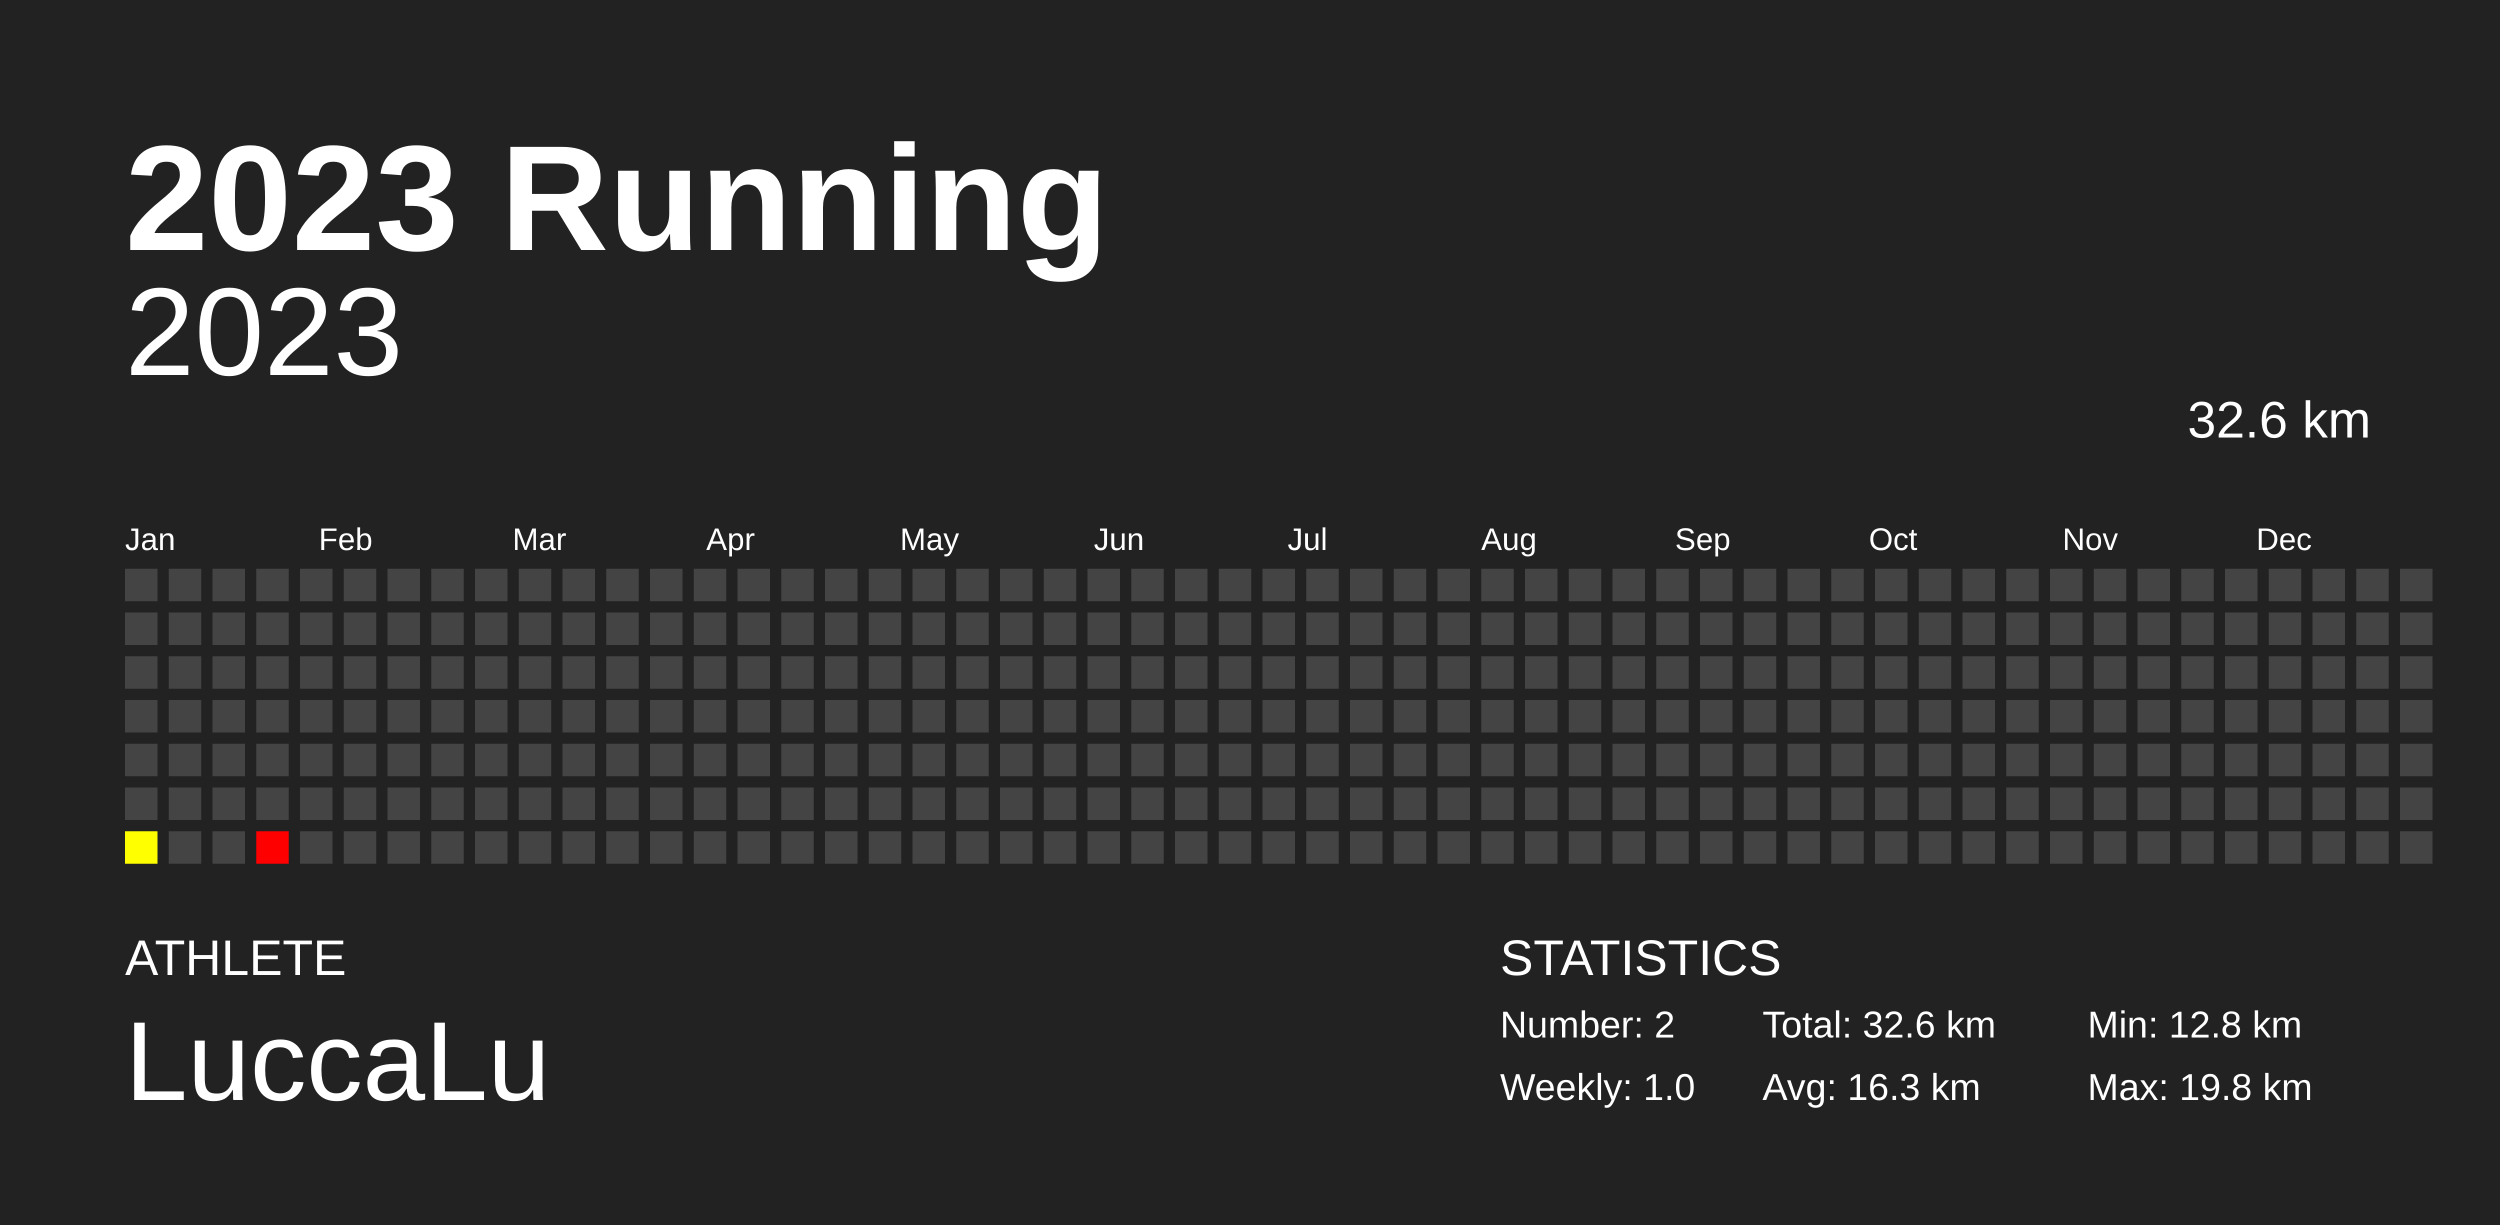
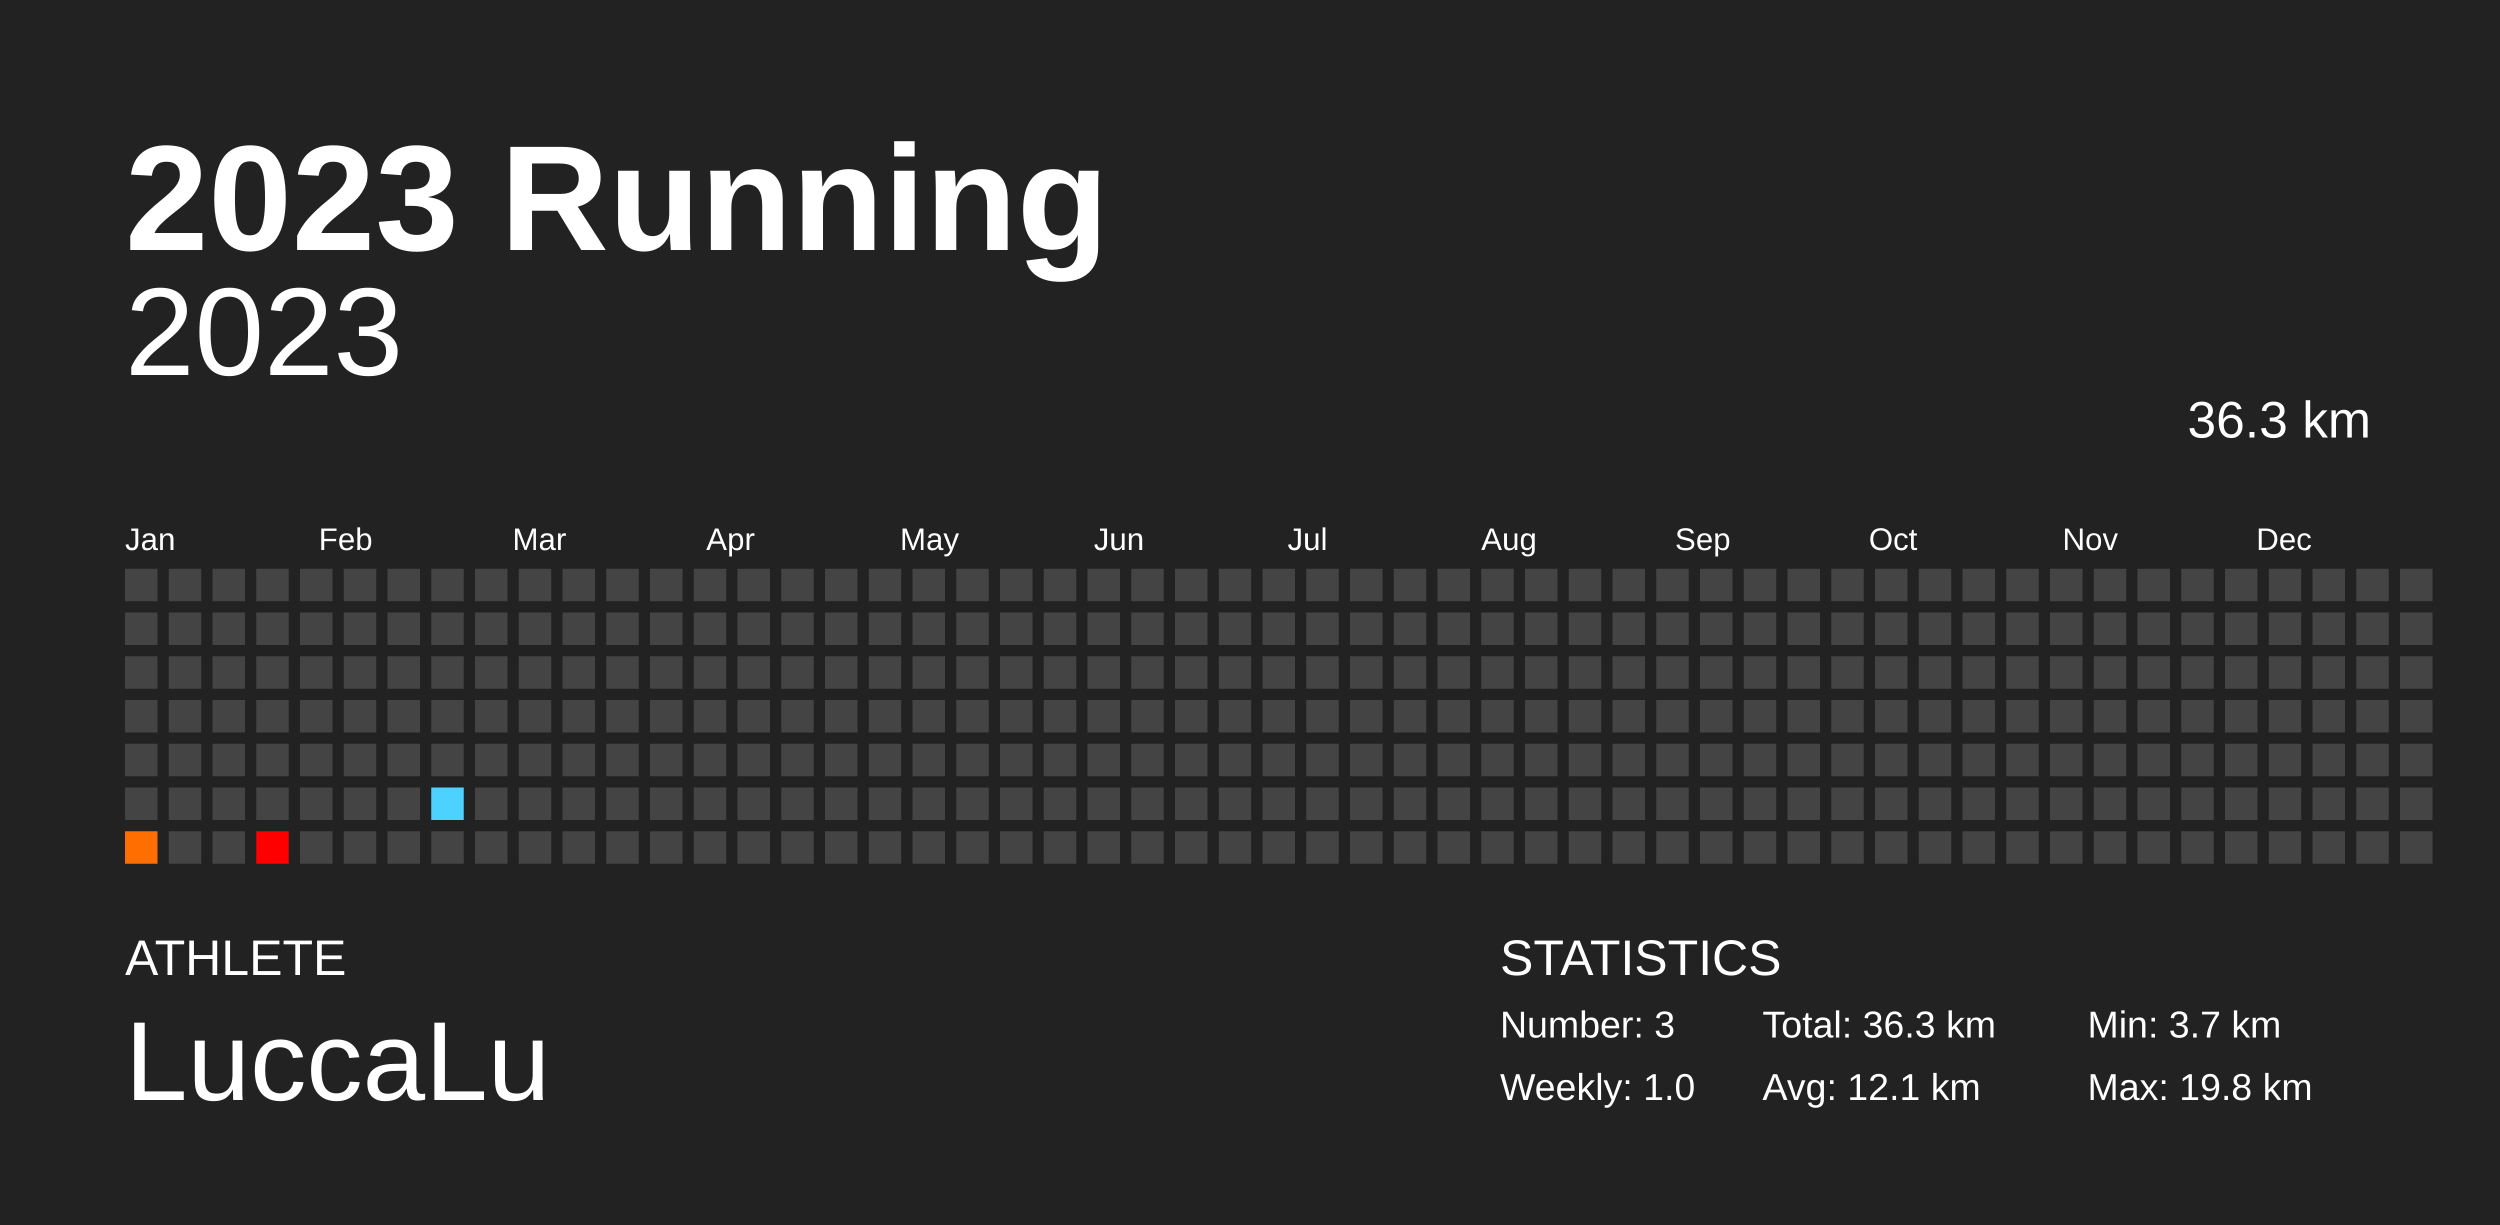
<svg xmlns="http://www.w3.org/2000/svg" baseProfile="full" height="98mm" version="1.1" viewBox="0,0,200,98" width="200mm">
  <defs />
  <rect fill="#222222" height="98" width="200" x="0" y="0" />
  <text fill="#FFFFFF" style="font-size:12px; font-family:Arial; font-weight:bold;" x="10" y="20">2023 Running</text>
  <text fill="#FFFFFF" style="font-size:4px; font-family:Arial" x="10" y="78">ATHLETE</text>
  <text fill="#FFFFFF" style="font-size:9px; font-family:Arial" x="10" y="88">LuccaLu</text>
  <text fill="#FFFFFF" style="font-size:4px; font-family:Arial" x="120" y="78">STATISTICS</text>
-   <text fill="#FFFFFF" style="font-size:3px; font-family:Arial" x="120" y="83">Number: 2</text>
+   <text fill="#FFFFFF" style="font-size:3px; font-family:Arial" x="120" y="83">Number: 3</text>
  <text fill="#FFFFFF" style="font-size:3px; font-family:Arial" x="120" y="88">Weekly: 1.0</text>
-   <text fill="#FFFFFF" style="font-size:3px; font-family:Arial" x="141" y="83">Total: 32.6 km</text>
-   <text fill="#FFFFFF" style="font-size:3px; font-family:Arial" x="141" y="88">Avg: 16.3 km</text>
-   <text fill="#FFFFFF" style="font-size:3px; font-family:Arial" x="167" y="83">Min: 12.8 km</text>
+   <text fill="#FFFFFF" style="font-size:3px; font-family:Arial" x="141" y="83">Total: 36.3 km</text>
+   <text fill="#FFFFFF" style="font-size:3px; font-family:Arial" x="141" y="88">Avg: 12.1 km</text>
+   <text fill="#FFFFFF" style="font-size:3px; font-family:Arial" x="167" y="83">Min: 3.7 km</text>
  <text fill="#FFFFFF" style="font-size:3px; font-family:Arial" x="167" y="88">Max: 19.8 km</text>
  <text alignment-baseline="hanging" fill="#FFFFFF" style="font-size:10.0px; font-family:Arial;" x="10" y="30">2023</text>
-   <text alignment-baseline="hanging" fill="#FFFFFF" style="font-size:4.125px; font-family:Arial;" x="175" y="35">32.6 km</text>
+   <text alignment-baseline="hanging" fill="#FFFFFF" style="font-size:4.125px; font-family:Arial;" x="175" y="35">36.3 km</text>
  <text fill="#FFFFFF" style="font-size:2.5px; font-family:Arial" x="10.0" y="44">Jan</text>
  <text fill="#FFFFFF" style="font-size:2.5px; font-family:Arial" x="25.5" y="44">Feb</text>
  <text fill="#FFFFFF" style="font-size:2.5px; font-family:Arial" x="41.0" y="44">Mar</text>
  <text fill="#FFFFFF" style="font-size:2.5px; font-family:Arial" x="56.5" y="44">Apr</text>
  <text fill="#FFFFFF" style="font-size:2.5px; font-family:Arial" x="72.0" y="44">May</text>
  <text fill="#FFFFFF" style="font-size:2.5px; font-family:Arial" x="87.5" y="44">Jun</text>
  <text fill="#FFFFFF" style="font-size:2.5px; font-family:Arial" x="103.0" y="44">Jul</text>
  <text fill="#FFFFFF" style="font-size:2.5px; font-family:Arial" x="118.5" y="44">Aug</text>
  <text fill="#FFFFFF" style="font-size:2.5px; font-family:Arial" x="134.0" y="44">Sep</text>
  <text fill="#FFFFFF" style="font-size:2.5px; font-family:Arial" x="149.5" y="44">Oct</text>
  <text fill="#FFFFFF" style="font-size:2.5px; font-family:Arial" x="165.0" y="44">Nov</text>
  <text fill="#FFFFFF" style="font-size:2.5px; font-family:Arial" x="180.5" y="44">Dec</text>
  <rect fill="#444444" height="2.6" width="2.6" x="10.0" y="45.5" />
  <rect fill="#444444" height="2.6" width="2.6" x="10.0" y="49.0" />
  <rect fill="#444444" height="2.6" width="2.6" x="10.0" y="52.5" />
  <rect fill="#444444" height="2.6" width="2.6" x="10.0" y="56.0" />
  <rect fill="#444444" height="2.6" width="2.6" x="10.0" y="59.5" />
  <rect fill="#444444" height="2.6" width="2.6" x="10.0" y="63.0" />
-   <rect fill="#ffff00" height="2.6" width="2.6" x="10.0" y="66.5" />
+   <rect fill="#ff6e00" height="2.6" width="2.6" x="10.0" y="66.5" />
  <rect fill="#444444" height="2.6" width="2.6" x="13.5" y="45.5" />
  <rect fill="#444444" height="2.6" width="2.6" x="13.5" y="49.0" />
  <rect fill="#444444" height="2.6" width="2.6" x="13.5" y="52.5" />
  <rect fill="#444444" height="2.6" width="2.6" x="13.5" y="56.0" />
  <rect fill="#444444" height="2.6" width="2.6" x="13.5" y="59.5" />
  <rect fill="#444444" height="2.6" width="2.6" x="13.5" y="63.0" />
  <rect fill="#444444" height="2.6" width="2.6" x="13.5" y="66.5" />
  <rect fill="#444444" height="2.6" width="2.6" x="17.0" y="45.5" />
  <rect fill="#444444" height="2.6" width="2.6" x="17.0" y="49.0" />
  <rect fill="#444444" height="2.6" width="2.6" x="17.0" y="52.5" />
  <rect fill="#444444" height="2.6" width="2.6" x="17.0" y="56.0" />
  <rect fill="#444444" height="2.6" width="2.6" x="17.0" y="59.5" />
  <rect fill="#444444" height="2.6" width="2.6" x="17.0" y="63.0" />
  <rect fill="#444444" height="2.6" width="2.6" x="17.0" y="66.5" />
  <rect fill="#444444" height="2.6" width="2.6" x="20.5" y="45.5" />
  <rect fill="#444444" height="2.6" width="2.6" x="20.5" y="49.0" />
  <rect fill="#444444" height="2.6" width="2.6" x="20.5" y="52.5" />
  <rect fill="#444444" height="2.6" width="2.6" x="20.5" y="56.0" />
  <rect fill="#444444" height="2.6" width="2.6" x="20.5" y="59.5" />
  <rect fill="#444444" height="2.6" width="2.6" x="20.5" y="63.0" />
  <rect fill="#ff0000" height="2.6" width="2.6" x="20.5" y="66.5" />
  <rect fill="#444444" height="2.6" width="2.6" x="24.0" y="45.5" />
  <rect fill="#444444" height="2.6" width="2.6" x="24.0" y="49.0" />
  <rect fill="#444444" height="2.6" width="2.6" x="24.0" y="52.5" />
  <rect fill="#444444" height="2.6" width="2.6" x="24.0" y="56.0" />
  <rect fill="#444444" height="2.6" width="2.6" x="24.0" y="59.5" />
  <rect fill="#444444" height="2.6" width="2.6" x="24.0" y="63.0" />
  <rect fill="#444444" height="2.6" width="2.6" x="24.0" y="66.5" />
  <rect fill="#444444" height="2.6" width="2.6" x="27.5" y="45.5" />
  <rect fill="#444444" height="2.6" width="2.6" x="27.5" y="49.0" />
  <rect fill="#444444" height="2.6" width="2.6" x="27.5" y="52.5" />
  <rect fill="#444444" height="2.6" width="2.6" x="27.5" y="56.0" />
  <rect fill="#444444" height="2.6" width="2.6" x="27.5" y="59.5" />
  <rect fill="#444444" height="2.6" width="2.6" x="27.5" y="63.0" />
  <rect fill="#444444" height="2.6" width="2.6" x="27.5" y="66.5" />
  <rect fill="#444444" height="2.6" width="2.6" x="31.0" y="45.5" />
  <rect fill="#444444" height="2.6" width="2.6" x="31.0" y="49.0" />
  <rect fill="#444444" height="2.6" width="2.6" x="31.0" y="52.5" />
  <rect fill="#444444" height="2.6" width="2.6" x="31.0" y="56.0" />
  <rect fill="#444444" height="2.6" width="2.6" x="31.0" y="59.5" />
  <rect fill="#444444" height="2.6" width="2.6" x="31.0" y="63.0" />
  <rect fill="#444444" height="2.6" width="2.6" x="31.0" y="66.5" />
  <rect fill="#444444" height="2.6" width="2.6" x="34.5" y="45.5" />
  <rect fill="#444444" height="2.6" width="2.6" x="34.5" y="49.0" />
  <rect fill="#444444" height="2.6" width="2.6" x="34.5" y="52.5" />
  <rect fill="#444444" height="2.6" width="2.6" x="34.5" y="56.0" />
  <rect fill="#444444" height="2.6" width="2.6" x="34.5" y="59.5" />
-   <rect fill="#444444" height="2.6" width="2.6" x="34.5" y="63.0" />
+   <rect fill="#4dd2ff" height="2.6" width="2.6" x="34.5" y="63.0" />
  <rect fill="#444444" height="2.6" width="2.6" x="34.5" y="66.5" />
  <rect fill="#444444" height="2.6" width="2.6" x="38.0" y="45.5" />
  <rect fill="#444444" height="2.6" width="2.6" x="38.0" y="49.0" />
  <rect fill="#444444" height="2.6" width="2.6" x="38.0" y="52.5" />
  <rect fill="#444444" height="2.6" width="2.6" x="38.0" y="56.0" />
  <rect fill="#444444" height="2.6" width="2.6" x="38.0" y="59.5" />
  <rect fill="#444444" height="2.6" width="2.6" x="38.0" y="63.0" />
  <rect fill="#444444" height="2.6" width="2.6" x="38.0" y="66.5" />
  <rect fill="#444444" height="2.6" width="2.6" x="41.5" y="45.5" />
  <rect fill="#444444" height="2.6" width="2.6" x="41.5" y="49.0" />
  <rect fill="#444444" height="2.6" width="2.6" x="41.5" y="52.5" />
  <rect fill="#444444" height="2.6" width="2.6" x="41.5" y="56.0" />
  <rect fill="#444444" height="2.6" width="2.6" x="41.5" y="59.5" />
  <rect fill="#444444" height="2.6" width="2.6" x="41.5" y="63.0" />
  <rect fill="#444444" height="2.6" width="2.6" x="41.5" y="66.5" />
  <rect fill="#444444" height="2.6" width="2.6" x="45.0" y="45.5" />
  <rect fill="#444444" height="2.6" width="2.6" x="45.0" y="49.0" />
  <rect fill="#444444" height="2.6" width="2.6" x="45.0" y="52.5" />
  <rect fill="#444444" height="2.6" width="2.6" x="45.0" y="56.0" />
  <rect fill="#444444" height="2.6" width="2.6" x="45.0" y="59.5" />
  <rect fill="#444444" height="2.6" width="2.6" x="45.0" y="63.0" />
  <rect fill="#444444" height="2.6" width="2.6" x="45.0" y="66.5" />
  <rect fill="#444444" height="2.6" width="2.6" x="48.5" y="45.5" />
  <rect fill="#444444" height="2.6" width="2.6" x="48.5" y="49.0" />
  <rect fill="#444444" height="2.6" width="2.6" x="48.5" y="52.5" />
  <rect fill="#444444" height="2.6" width="2.6" x="48.5" y="56.0" />
  <rect fill="#444444" height="2.6" width="2.6" x="48.5" y="59.5" />
  <rect fill="#444444" height="2.6" width="2.6" x="48.5" y="63.0" />
  <rect fill="#444444" height="2.6" width="2.6" x="48.5" y="66.5" />
  <rect fill="#444444" height="2.6" width="2.6" x="52.0" y="45.5" />
  <rect fill="#444444" height="2.6" width="2.6" x="52.0" y="49.0" />
  <rect fill="#444444" height="2.6" width="2.6" x="52.0" y="52.5" />
  <rect fill="#444444" height="2.6" width="2.6" x="52.0" y="56.0" />
  <rect fill="#444444" height="2.6" width="2.6" x="52.0" y="59.5" />
  <rect fill="#444444" height="2.6" width="2.6" x="52.0" y="63.0" />
  <rect fill="#444444" height="2.6" width="2.6" x="52.0" y="66.5" />
  <rect fill="#444444" height="2.6" width="2.6" x="55.5" y="45.5" />
  <rect fill="#444444" height="2.6" width="2.6" x="55.5" y="49.0" />
  <rect fill="#444444" height="2.6" width="2.6" x="55.5" y="52.5" />
  <rect fill="#444444" height="2.6" width="2.6" x="55.5" y="56.0" />
  <rect fill="#444444" height="2.6" width="2.6" x="55.5" y="59.5" />
  <rect fill="#444444" height="2.6" width="2.6" x="55.5" y="63.0" />
  <rect fill="#444444" height="2.6" width="2.6" x="55.5" y="66.5" />
  <rect fill="#444444" height="2.6" width="2.6" x="59.0" y="45.5" />
  <rect fill="#444444" height="2.6" width="2.6" x="59.0" y="49.0" />
  <rect fill="#444444" height="2.6" width="2.6" x="59.0" y="52.5" />
  <rect fill="#444444" height="2.6" width="2.6" x="59.0" y="56.0" />
  <rect fill="#444444" height="2.6" width="2.6" x="59.0" y="59.5" />
  <rect fill="#444444" height="2.6" width="2.6" x="59.0" y="63.0" />
  <rect fill="#444444" height="2.6" width="2.6" x="59.0" y="66.5" />
  <rect fill="#444444" height="2.6" width="2.6" x="62.5" y="45.5" />
  <rect fill="#444444" height="2.6" width="2.6" x="62.5" y="49.0" />
  <rect fill="#444444" height="2.6" width="2.6" x="62.5" y="52.5" />
  <rect fill="#444444" height="2.6" width="2.6" x="62.5" y="56.0" />
  <rect fill="#444444" height="2.6" width="2.6" x="62.5" y="59.5" />
  <rect fill="#444444" height="2.6" width="2.6" x="62.5" y="63.0" />
  <rect fill="#444444" height="2.6" width="2.6" x="62.5" y="66.5" />
  <rect fill="#444444" height="2.6" width="2.6" x="66.0" y="45.5" />
  <rect fill="#444444" height="2.6" width="2.6" x="66.0" y="49.0" />
  <rect fill="#444444" height="2.6" width="2.6" x="66.0" y="52.5" />
  <rect fill="#444444" height="2.6" width="2.6" x="66.0" y="56.0" />
  <rect fill="#444444" height="2.6" width="2.6" x="66.0" y="59.5" />
  <rect fill="#444444" height="2.6" width="2.6" x="66.0" y="63.0" />
  <rect fill="#444444" height="2.6" width="2.6" x="66.0" y="66.5" />
  <rect fill="#444444" height="2.6" width="2.6" x="69.5" y="45.5" />
  <rect fill="#444444" height="2.6" width="2.6" x="69.5" y="49.0" />
  <rect fill="#444444" height="2.6" width="2.6" x="69.5" y="52.5" />
  <rect fill="#444444" height="2.6" width="2.6" x="69.5" y="56.0" />
  <rect fill="#444444" height="2.6" width="2.6" x="69.5" y="59.5" />
  <rect fill="#444444" height="2.6" width="2.6" x="69.5" y="63.0" />
  <rect fill="#444444" height="2.6" width="2.6" x="69.5" y="66.5" />
  <rect fill="#444444" height="2.6" width="2.6" x="73.0" y="45.5" />
  <rect fill="#444444" height="2.6" width="2.6" x="73.0" y="49.0" />
  <rect fill="#444444" height="2.6" width="2.6" x="73.0" y="52.5" />
  <rect fill="#444444" height="2.6" width="2.6" x="73.0" y="56.0" />
  <rect fill="#444444" height="2.6" width="2.6" x="73.0" y="59.5" />
  <rect fill="#444444" height="2.6" width="2.6" x="73.0" y="63.0" />
  <rect fill="#444444" height="2.6" width="2.6" x="73.0" y="66.5" />
  <rect fill="#444444" height="2.6" width="2.6" x="76.5" y="45.5" />
  <rect fill="#444444" height="2.6" width="2.6" x="76.5" y="49.0" />
  <rect fill="#444444" height="2.6" width="2.6" x="76.5" y="52.5" />
  <rect fill="#444444" height="2.6" width="2.6" x="76.5" y="56.0" />
  <rect fill="#444444" height="2.6" width="2.6" x="76.5" y="59.5" />
  <rect fill="#444444" height="2.6" width="2.6" x="76.5" y="63.0" />
  <rect fill="#444444" height="2.6" width="2.6" x="76.5" y="66.5" />
  <rect fill="#444444" height="2.6" width="2.6" x="80.0" y="45.5" />
  <rect fill="#444444" height="2.6" width="2.6" x="80.0" y="49.0" />
  <rect fill="#444444" height="2.6" width="2.6" x="80.0" y="52.5" />
  <rect fill="#444444" height="2.6" width="2.6" x="80.0" y="56.0" />
  <rect fill="#444444" height="2.6" width="2.6" x="80.0" y="59.5" />
  <rect fill="#444444" height="2.6" width="2.6" x="80.0" y="63.0" />
  <rect fill="#444444" height="2.6" width="2.6" x="80.0" y="66.5" />
  <rect fill="#444444" height="2.6" width="2.6" x="83.5" y="45.5" />
  <rect fill="#444444" height="2.6" width="2.6" x="83.5" y="49.0" />
  <rect fill="#444444" height="2.6" width="2.6" x="83.5" y="52.5" />
  <rect fill="#444444" height="2.6" width="2.6" x="83.5" y="56.0" />
  <rect fill="#444444" height="2.6" width="2.6" x="83.5" y="59.5" />
  <rect fill="#444444" height="2.6" width="2.6" x="83.5" y="63.0" />
  <rect fill="#444444" height="2.6" width="2.6" x="83.5" y="66.5" />
  <rect fill="#444444" height="2.6" width="2.6" x="87.0" y="45.5" />
  <rect fill="#444444" height="2.6" width="2.6" x="87.0" y="49.0" />
  <rect fill="#444444" height="2.6" width="2.6" x="87.0" y="52.5" />
  <rect fill="#444444" height="2.6" width="2.6" x="87.0" y="56.0" />
  <rect fill="#444444" height="2.6" width="2.6" x="87.0" y="59.5" />
  <rect fill="#444444" height="2.6" width="2.6" x="87.0" y="63.0" />
  <rect fill="#444444" height="2.6" width="2.6" x="87.0" y="66.5" />
  <rect fill="#444444" height="2.6" width="2.6" x="90.5" y="45.5" />
  <rect fill="#444444" height="2.6" width="2.6" x="90.5" y="49.0" />
  <rect fill="#444444" height="2.6" width="2.6" x="90.5" y="52.5" />
  <rect fill="#444444" height="2.6" width="2.6" x="90.5" y="56.0" />
  <rect fill="#444444" height="2.6" width="2.6" x="90.5" y="59.5" />
  <rect fill="#444444" height="2.6" width="2.6" x="90.5" y="63.0" />
  <rect fill="#444444" height="2.6" width="2.6" x="90.5" y="66.5" />
  <rect fill="#444444" height="2.6" width="2.6" x="94.0" y="45.5" />
  <rect fill="#444444" height="2.6" width="2.6" x="94.0" y="49.0" />
  <rect fill="#444444" height="2.6" width="2.6" x="94.0" y="52.5" />
  <rect fill="#444444" height="2.6" width="2.6" x="94.0" y="56.0" />
  <rect fill="#444444" height="2.6" width="2.6" x="94.0" y="59.5" />
  <rect fill="#444444" height="2.6" width="2.6" x="94.0" y="63.0" />
  <rect fill="#444444" height="2.6" width="2.6" x="94.0" y="66.5" />
  <rect fill="#444444" height="2.6" width="2.6" x="97.5" y="45.5" />
  <rect fill="#444444" height="2.6" width="2.6" x="97.5" y="49.0" />
  <rect fill="#444444" height="2.6" width="2.6" x="97.5" y="52.5" />
  <rect fill="#444444" height="2.6" width="2.6" x="97.5" y="56.0" />
  <rect fill="#444444" height="2.6" width="2.6" x="97.5" y="59.5" />
  <rect fill="#444444" height="2.6" width="2.6" x="97.5" y="63.0" />
  <rect fill="#444444" height="2.6" width="2.6" x="97.5" y="66.5" />
  <rect fill="#444444" height="2.6" width="2.6" x="101.0" y="45.5" />
  <rect fill="#444444" height="2.6" width="2.6" x="101.0" y="49.0" />
  <rect fill="#444444" height="2.6" width="2.6" x="101.0" y="52.5" />
  <rect fill="#444444" height="2.6" width="2.6" x="101.0" y="56.0" />
  <rect fill="#444444" height="2.6" width="2.6" x="101.0" y="59.5" />
  <rect fill="#444444" height="2.6" width="2.6" x="101.0" y="63.0" />
  <rect fill="#444444" height="2.6" width="2.6" x="101.0" y="66.5" />
  <rect fill="#444444" height="2.6" width="2.6" x="104.5" y="45.5" />
  <rect fill="#444444" height="2.6" width="2.6" x="104.5" y="49.0" />
  <rect fill="#444444" height="2.6" width="2.6" x="104.5" y="52.5" />
  <rect fill="#444444" height="2.6" width="2.6" x="104.5" y="56.0" />
  <rect fill="#444444" height="2.6" width="2.6" x="104.5" y="59.5" />
  <rect fill="#444444" height="2.6" width="2.6" x="104.5" y="63.0" />
  <rect fill="#444444" height="2.6" width="2.6" x="104.5" y="66.5" />
  <rect fill="#444444" height="2.6" width="2.6" x="108.0" y="45.5" />
  <rect fill="#444444" height="2.6" width="2.6" x="108.0" y="49.0" />
  <rect fill="#444444" height="2.6" width="2.6" x="108.0" y="52.5" />
  <rect fill="#444444" height="2.6" width="2.6" x="108.0" y="56.0" />
  <rect fill="#444444" height="2.6" width="2.6" x="108.0" y="59.5" />
  <rect fill="#444444" height="2.6" width="2.6" x="108.0" y="63.0" />
  <rect fill="#444444" height="2.6" width="2.6" x="108.0" y="66.5" />
  <rect fill="#444444" height="2.6" width="2.6" x="111.5" y="45.5" />
  <rect fill="#444444" height="2.6" width="2.6" x="111.5" y="49.0" />
  <rect fill="#444444" height="2.6" width="2.6" x="111.5" y="52.5" />
  <rect fill="#444444" height="2.6" width="2.6" x="111.5" y="56.0" />
  <rect fill="#444444" height="2.6" width="2.6" x="111.5" y="59.5" />
  <rect fill="#444444" height="2.6" width="2.6" x="111.5" y="63.0" />
  <rect fill="#444444" height="2.6" width="2.6" x="111.5" y="66.5" />
  <rect fill="#444444" height="2.6" width="2.6" x="115.0" y="45.5" />
  <rect fill="#444444" height="2.6" width="2.6" x="115.0" y="49.0" />
  <rect fill="#444444" height="2.6" width="2.6" x="115.0" y="52.5" />
  <rect fill="#444444" height="2.6" width="2.6" x="115.0" y="56.0" />
  <rect fill="#444444" height="2.6" width="2.6" x="115.0" y="59.5" />
  <rect fill="#444444" height="2.6" width="2.6" x="115.0" y="63.0" />
  <rect fill="#444444" height="2.6" width="2.6" x="115.0" y="66.5" />
  <rect fill="#444444" height="2.6" width="2.6" x="118.5" y="45.5" />
  <rect fill="#444444" height="2.6" width="2.6" x="118.5" y="49.0" />
  <rect fill="#444444" height="2.6" width="2.6" x="118.5" y="52.5" />
  <rect fill="#444444" height="2.6" width="2.6" x="118.5" y="56.0" />
  <rect fill="#444444" height="2.6" width="2.6" x="118.5" y="59.5" />
  <rect fill="#444444" height="2.6" width="2.6" x="118.5" y="63.0" />
  <rect fill="#444444" height="2.6" width="2.6" x="118.5" y="66.5" />
  <rect fill="#444444" height="2.6" width="2.6" x="122.0" y="45.5" />
  <rect fill="#444444" height="2.6" width="2.6" x="122.0" y="49.0" />
  <rect fill="#444444" height="2.6" width="2.6" x="122.0" y="52.5" />
  <rect fill="#444444" height="2.6" width="2.6" x="122.0" y="56.0" />
  <rect fill="#444444" height="2.6" width="2.6" x="122.0" y="59.5" />
  <rect fill="#444444" height="2.6" width="2.6" x="122.0" y="63.0" />
  <rect fill="#444444" height="2.6" width="2.6" x="122.0" y="66.5" />
  <rect fill="#444444" height="2.6" width="2.6" x="125.5" y="45.5" />
  <rect fill="#444444" height="2.6" width="2.6" x="125.5" y="49.0" />
  <rect fill="#444444" height="2.6" width="2.6" x="125.5" y="52.5" />
  <rect fill="#444444" height="2.6" width="2.6" x="125.5" y="56.0" />
  <rect fill="#444444" height="2.6" width="2.6" x="125.5" y="59.5" />
  <rect fill="#444444" height="2.6" width="2.6" x="125.5" y="63.0" />
  <rect fill="#444444" height="2.6" width="2.6" x="125.5" y="66.5" />
  <rect fill="#444444" height="2.6" width="2.6" x="129.0" y="45.5" />
  <rect fill="#444444" height="2.6" width="2.6" x="129.0" y="49.0" />
  <rect fill="#444444" height="2.6" width="2.6" x="129.0" y="52.5" />
  <rect fill="#444444" height="2.6" width="2.6" x="129.0" y="56.0" />
  <rect fill="#444444" height="2.6" width="2.6" x="129.0" y="59.5" />
  <rect fill="#444444" height="2.6" width="2.6" x="129.0" y="63.0" />
  <rect fill="#444444" height="2.6" width="2.6" x="129.0" y="66.5" />
  <rect fill="#444444" height="2.6" width="2.6" x="132.5" y="45.5" />
  <rect fill="#444444" height="2.6" width="2.6" x="132.5" y="49.0" />
  <rect fill="#444444" height="2.6" width="2.6" x="132.5" y="52.5" />
  <rect fill="#444444" height="2.6" width="2.6" x="132.5" y="56.0" />
  <rect fill="#444444" height="2.6" width="2.6" x="132.5" y="59.5" />
  <rect fill="#444444" height="2.6" width="2.6" x="132.5" y="63.0" />
  <rect fill="#444444" height="2.6" width="2.6" x="132.5" y="66.5" />
  <rect fill="#444444" height="2.6" width="2.6" x="136.0" y="45.5" />
  <rect fill="#444444" height="2.6" width="2.6" x="136.0" y="49.0" />
  <rect fill="#444444" height="2.6" width="2.6" x="136.0" y="52.5" />
  <rect fill="#444444" height="2.6" width="2.6" x="136.0" y="56.0" />
  <rect fill="#444444" height="2.6" width="2.6" x="136.0" y="59.5" />
  <rect fill="#444444" height="2.6" width="2.6" x="136.0" y="63.0" />
  <rect fill="#444444" height="2.6" width="2.6" x="136.0" y="66.5" />
  <rect fill="#444444" height="2.6" width="2.6" x="139.5" y="45.5" />
  <rect fill="#444444" height="2.6" width="2.6" x="139.5" y="49.0" />
  <rect fill="#444444" height="2.6" width="2.6" x="139.5" y="52.5" />
  <rect fill="#444444" height="2.6" width="2.6" x="139.5" y="56.0" />
  <rect fill="#444444" height="2.6" width="2.6" x="139.5" y="59.5" />
  <rect fill="#444444" height="2.6" width="2.6" x="139.5" y="63.0" />
  <rect fill="#444444" height="2.6" width="2.6" x="139.5" y="66.5" />
  <rect fill="#444444" height="2.6" width="2.6" x="143.0" y="45.5" />
  <rect fill="#444444" height="2.6" width="2.6" x="143.0" y="49.0" />
  <rect fill="#444444" height="2.6" width="2.6" x="143.0" y="52.5" />
  <rect fill="#444444" height="2.6" width="2.6" x="143.0" y="56.0" />
  <rect fill="#444444" height="2.6" width="2.6" x="143.0" y="59.5" />
  <rect fill="#444444" height="2.6" width="2.6" x="143.0" y="63.0" />
  <rect fill="#444444" height="2.6" width="2.6" x="143.0" y="66.5" />
  <rect fill="#444444" height="2.6" width="2.6" x="146.5" y="45.5" />
  <rect fill="#444444" height="2.6" width="2.6" x="146.5" y="49.0" />
  <rect fill="#444444" height="2.6" width="2.6" x="146.5" y="52.5" />
  <rect fill="#444444" height="2.6" width="2.6" x="146.5" y="56.0" />
  <rect fill="#444444" height="2.6" width="2.6" x="146.5" y="59.5" />
  <rect fill="#444444" height="2.6" width="2.6" x="146.5" y="63.0" />
  <rect fill="#444444" height="2.6" width="2.6" x="146.5" y="66.5" />
  <rect fill="#444444" height="2.6" width="2.6" x="150.0" y="45.5" />
  <rect fill="#444444" height="2.6" width="2.6" x="150.0" y="49.0" />
  <rect fill="#444444" height="2.6" width="2.6" x="150.0" y="52.5" />
  <rect fill="#444444" height="2.6" width="2.6" x="150.0" y="56.0" />
  <rect fill="#444444" height="2.6" width="2.6" x="150.0" y="59.5" />
  <rect fill="#444444" height="2.6" width="2.6" x="150.0" y="63.0" />
  <rect fill="#444444" height="2.6" width="2.6" x="150.0" y="66.5" />
  <rect fill="#444444" height="2.6" width="2.6" x="153.5" y="45.5" />
  <rect fill="#444444" height="2.6" width="2.6" x="153.5" y="49.0" />
  <rect fill="#444444" height="2.6" width="2.6" x="153.5" y="52.5" />
  <rect fill="#444444" height="2.6" width="2.6" x="153.5" y="56.0" />
  <rect fill="#444444" height="2.6" width="2.6" x="153.5" y="59.5" />
  <rect fill="#444444" height="2.6" width="2.6" x="153.5" y="63.0" />
  <rect fill="#444444" height="2.6" width="2.6" x="153.5" y="66.5" />
  <rect fill="#444444" height="2.6" width="2.6" x="157.0" y="45.5" />
  <rect fill="#444444" height="2.6" width="2.6" x="157.0" y="49.0" />
  <rect fill="#444444" height="2.6" width="2.6" x="157.0" y="52.5" />
  <rect fill="#444444" height="2.6" width="2.6" x="157.0" y="56.0" />
  <rect fill="#444444" height="2.6" width="2.6" x="157.0" y="59.5" />
  <rect fill="#444444" height="2.6" width="2.6" x="157.0" y="63.0" />
  <rect fill="#444444" height="2.6" width="2.6" x="157.0" y="66.5" />
  <rect fill="#444444" height="2.6" width="2.6" x="160.5" y="45.5" />
  <rect fill="#444444" height="2.6" width="2.6" x="160.5" y="49.0" />
  <rect fill="#444444" height="2.6" width="2.6" x="160.5" y="52.5" />
  <rect fill="#444444" height="2.6" width="2.6" x="160.5" y="56.0" />
  <rect fill="#444444" height="2.6" width="2.6" x="160.5" y="59.5" />
  <rect fill="#444444" height="2.6" width="2.6" x="160.5" y="63.0" />
  <rect fill="#444444" height="2.6" width="2.6" x="160.5" y="66.5" />
  <rect fill="#444444" height="2.6" width="2.6" x="164.0" y="45.5" />
  <rect fill="#444444" height="2.6" width="2.6" x="164.0" y="49.0" />
  <rect fill="#444444" height="2.6" width="2.6" x="164.0" y="52.5" />
  <rect fill="#444444" height="2.6" width="2.6" x="164.0" y="56.0" />
  <rect fill="#444444" height="2.6" width="2.6" x="164.0" y="59.5" />
  <rect fill="#444444" height="2.6" width="2.6" x="164.0" y="63.0" />
  <rect fill="#444444" height="2.6" width="2.6" x="164.0" y="66.5" />
  <rect fill="#444444" height="2.6" width="2.6" x="167.5" y="45.5" />
  <rect fill="#444444" height="2.6" width="2.6" x="167.5" y="49.0" />
  <rect fill="#444444" height="2.6" width="2.6" x="167.5" y="52.5" />
  <rect fill="#444444" height="2.6" width="2.6" x="167.5" y="56.0" />
  <rect fill="#444444" height="2.6" width="2.6" x="167.5" y="59.5" />
  <rect fill="#444444" height="2.6" width="2.6" x="167.5" y="63.0" />
  <rect fill="#444444" height="2.6" width="2.6" x="167.5" y="66.5" />
  <rect fill="#444444" height="2.6" width="2.6" x="171.0" y="45.5" />
  <rect fill="#444444" height="2.6" width="2.6" x="171.0" y="49.0" />
  <rect fill="#444444" height="2.6" width="2.6" x="171.0" y="52.5" />
  <rect fill="#444444" height="2.6" width="2.6" x="171.0" y="56.0" />
  <rect fill="#444444" height="2.6" width="2.6" x="171.0" y="59.5" />
  <rect fill="#444444" height="2.6" width="2.6" x="171.0" y="63.0" />
  <rect fill="#444444" height="2.6" width="2.6" x="171.0" y="66.5" />
  <rect fill="#444444" height="2.6" width="2.6" x="174.5" y="45.5" />
  <rect fill="#444444" height="2.6" width="2.6" x="174.5" y="49.0" />
  <rect fill="#444444" height="2.6" width="2.6" x="174.5" y="52.5" />
  <rect fill="#444444" height="2.6" width="2.6" x="174.5" y="56.0" />
  <rect fill="#444444" height="2.6" width="2.6" x="174.5" y="59.5" />
  <rect fill="#444444" height="2.6" width="2.6" x="174.5" y="63.0" />
  <rect fill="#444444" height="2.6" width="2.6" x="174.5" y="66.5" />
  <rect fill="#444444" height="2.6" width="2.6" x="178.0" y="45.5" />
  <rect fill="#444444" height="2.6" width="2.6" x="178.0" y="49.0" />
  <rect fill="#444444" height="2.6" width="2.6" x="178.0" y="52.5" />
  <rect fill="#444444" height="2.6" width="2.6" x="178.0" y="56.0" />
  <rect fill="#444444" height="2.6" width="2.6" x="178.0" y="59.5" />
  <rect fill="#444444" height="2.6" width="2.6" x="178.0" y="63.0" />
  <rect fill="#444444" height="2.6" width="2.6" x="178.0" y="66.5" />
  <rect fill="#444444" height="2.6" width="2.6" x="181.5" y="45.5" />
  <rect fill="#444444" height="2.6" width="2.6" x="181.5" y="49.0" />
  <rect fill="#444444" height="2.6" width="2.6" x="181.5" y="52.5" />
  <rect fill="#444444" height="2.6" width="2.6" x="181.5" y="56.0" />
  <rect fill="#444444" height="2.6" width="2.6" x="181.5" y="59.5" />
  <rect fill="#444444" height="2.6" width="2.6" x="181.5" y="63.0" />
  <rect fill="#444444" height="2.6" width="2.6" x="181.5" y="66.5" />
  <rect fill="#444444" height="2.6" width="2.6" x="185.0" y="45.5" />
  <rect fill="#444444" height="2.6" width="2.6" x="185.0" y="49.0" />
  <rect fill="#444444" height="2.6" width="2.6" x="185.0" y="52.5" />
  <rect fill="#444444" height="2.6" width="2.6" x="185.0" y="56.0" />
  <rect fill="#444444" height="2.6" width="2.6" x="185.0" y="59.5" />
  <rect fill="#444444" height="2.6" width="2.6" x="185.0" y="63.0" />
  <rect fill="#444444" height="2.6" width="2.6" x="185.0" y="66.5" />
  <rect fill="#444444" height="2.6" width="2.6" x="188.5" y="45.5" />
  <rect fill="#444444" height="2.6" width="2.6" x="188.5" y="49.0" />
  <rect fill="#444444" height="2.6" width="2.6" x="188.5" y="52.5" />
  <rect fill="#444444" height="2.6" width="2.6" x="188.5" y="56.0" />
  <rect fill="#444444" height="2.6" width="2.6" x="188.5" y="59.5" />
  <rect fill="#444444" height="2.6" width="2.6" x="188.5" y="63.0" />
  <rect fill="#444444" height="2.6" width="2.6" x="188.5" y="66.5" />
  <rect fill="#444444" height="2.6" width="2.6" x="192.0" y="45.5" />
  <rect fill="#444444" height="2.6" width="2.6" x="192.0" y="49.0" />
  <rect fill="#444444" height="2.6" width="2.6" x="192.0" y="52.5" />
  <rect fill="#444444" height="2.6" width="2.6" x="192.0" y="56.0" />
  <rect fill="#444444" height="2.6" width="2.6" x="192.0" y="59.5" />
  <rect fill="#444444" height="2.6" width="2.6" x="192.0" y="63.0" />
  <rect fill="#444444" height="2.6" width="2.6" x="192.0" y="66.5" />
</svg>
